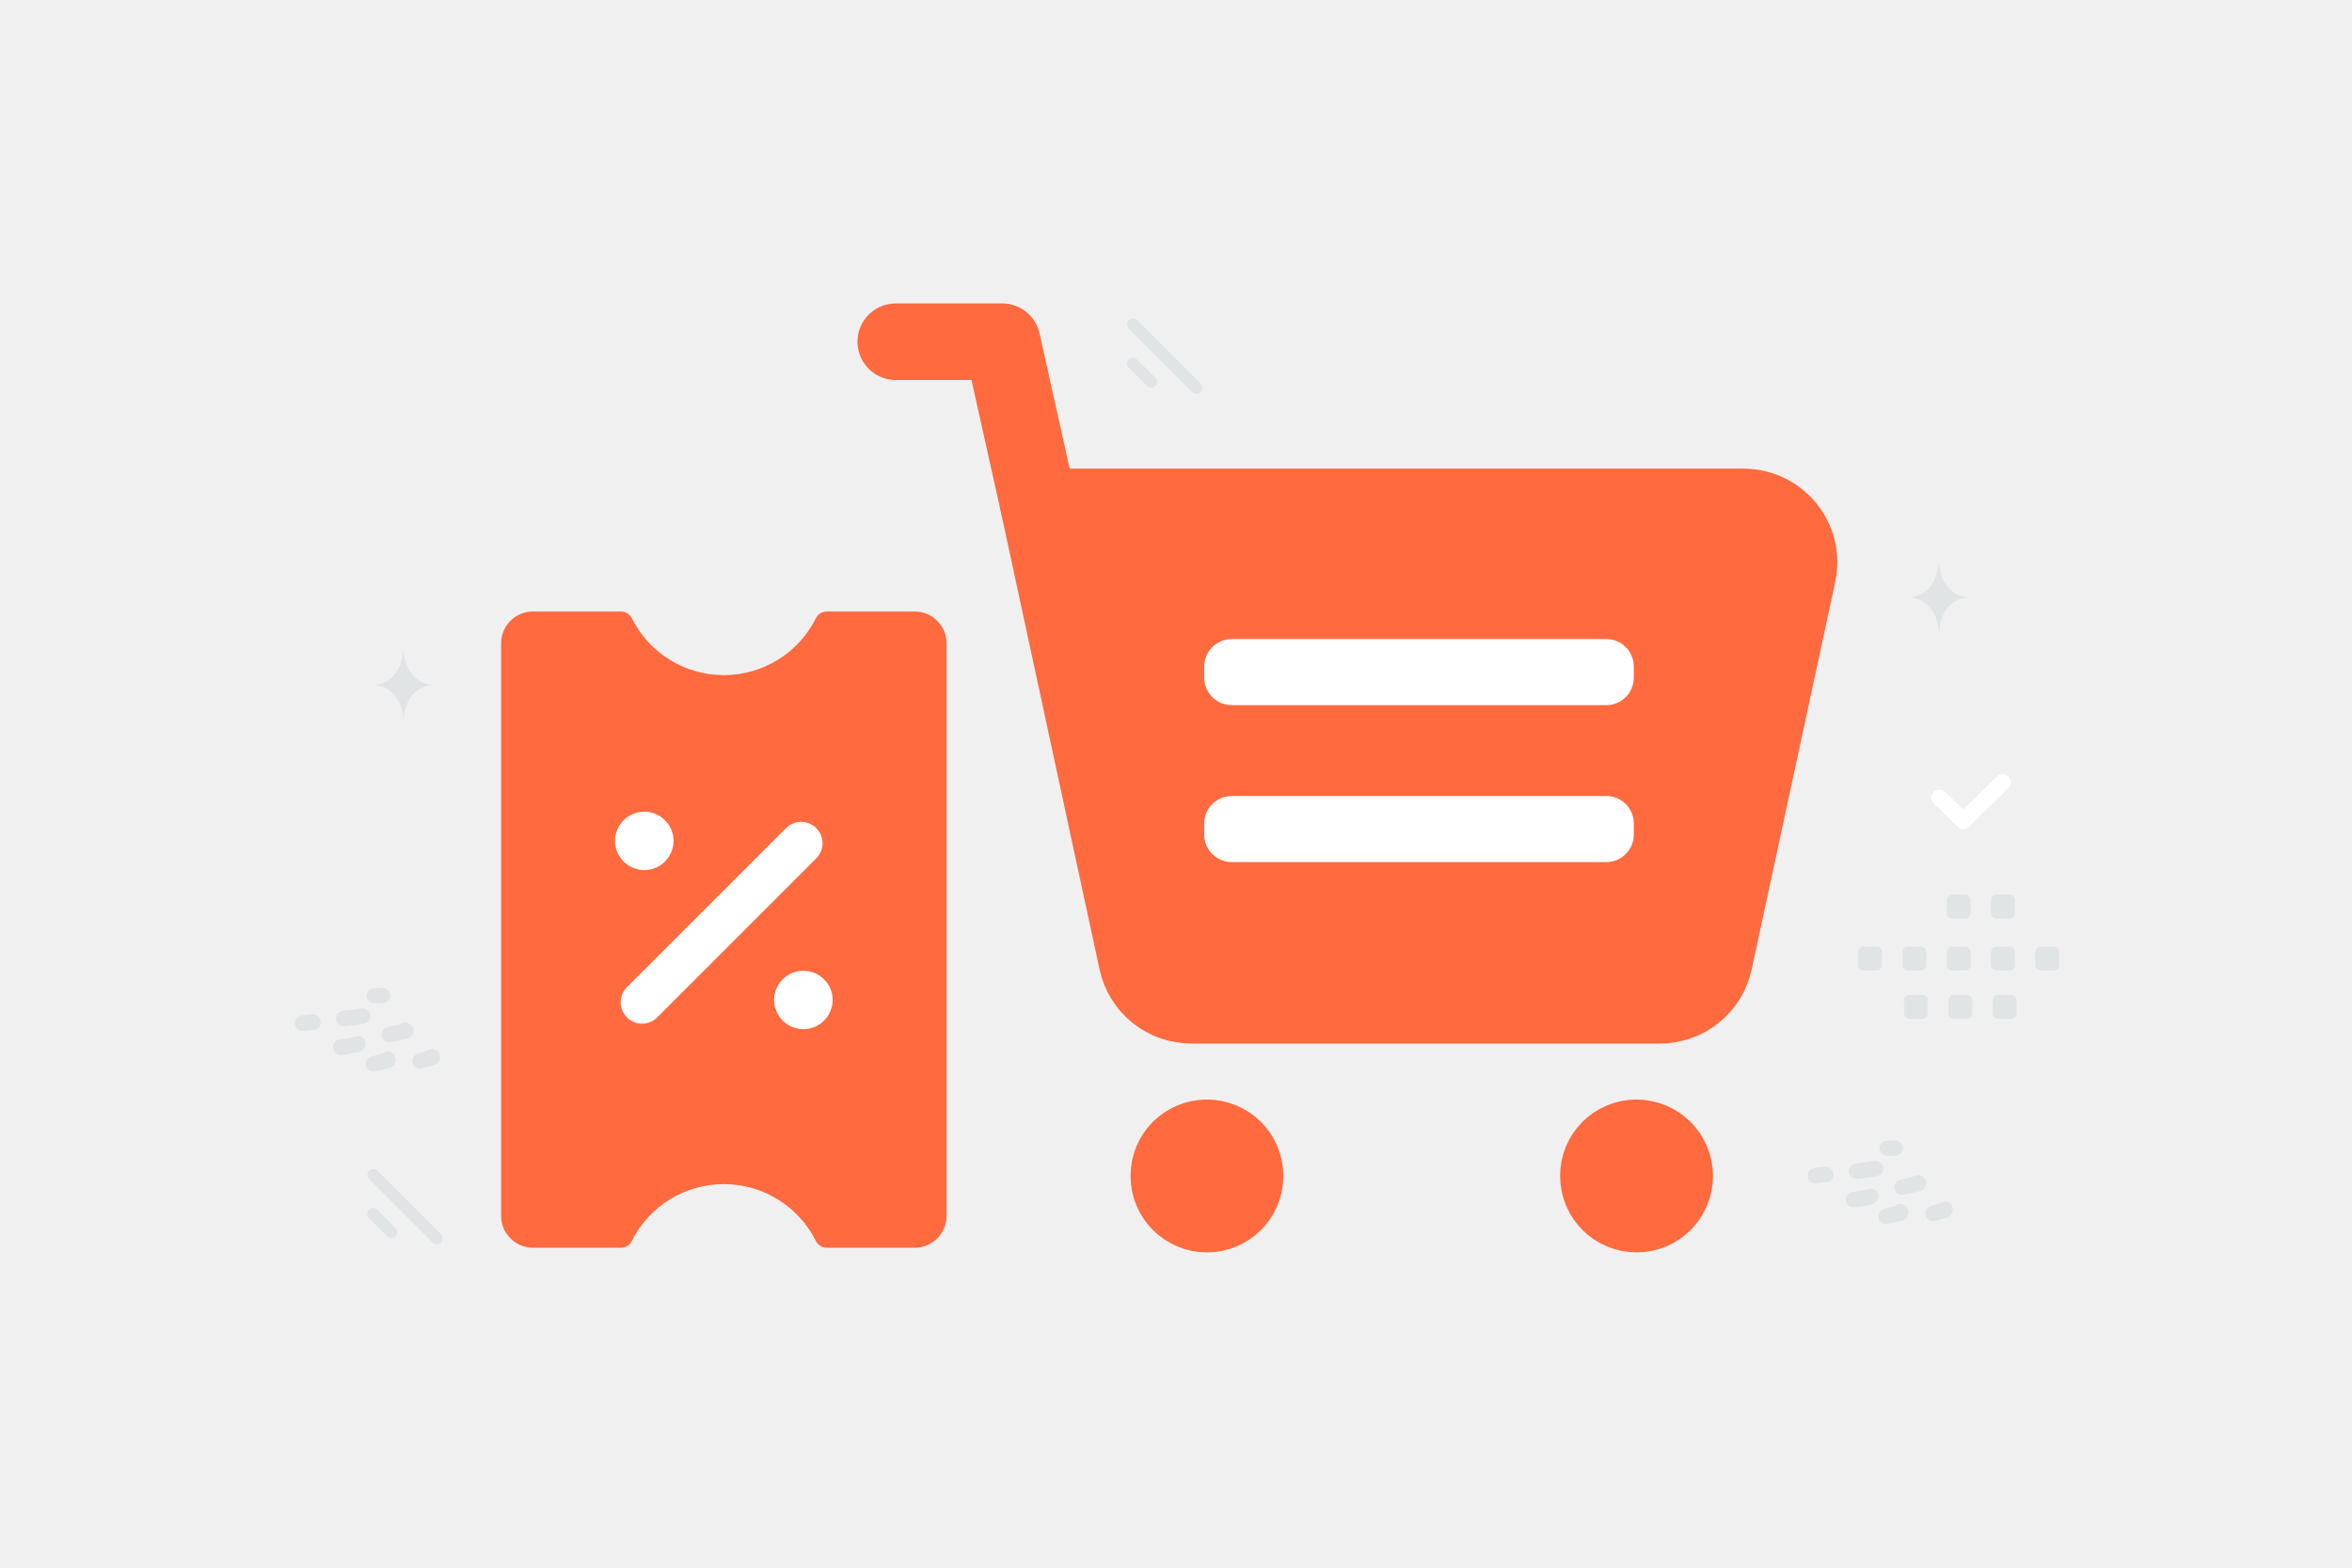
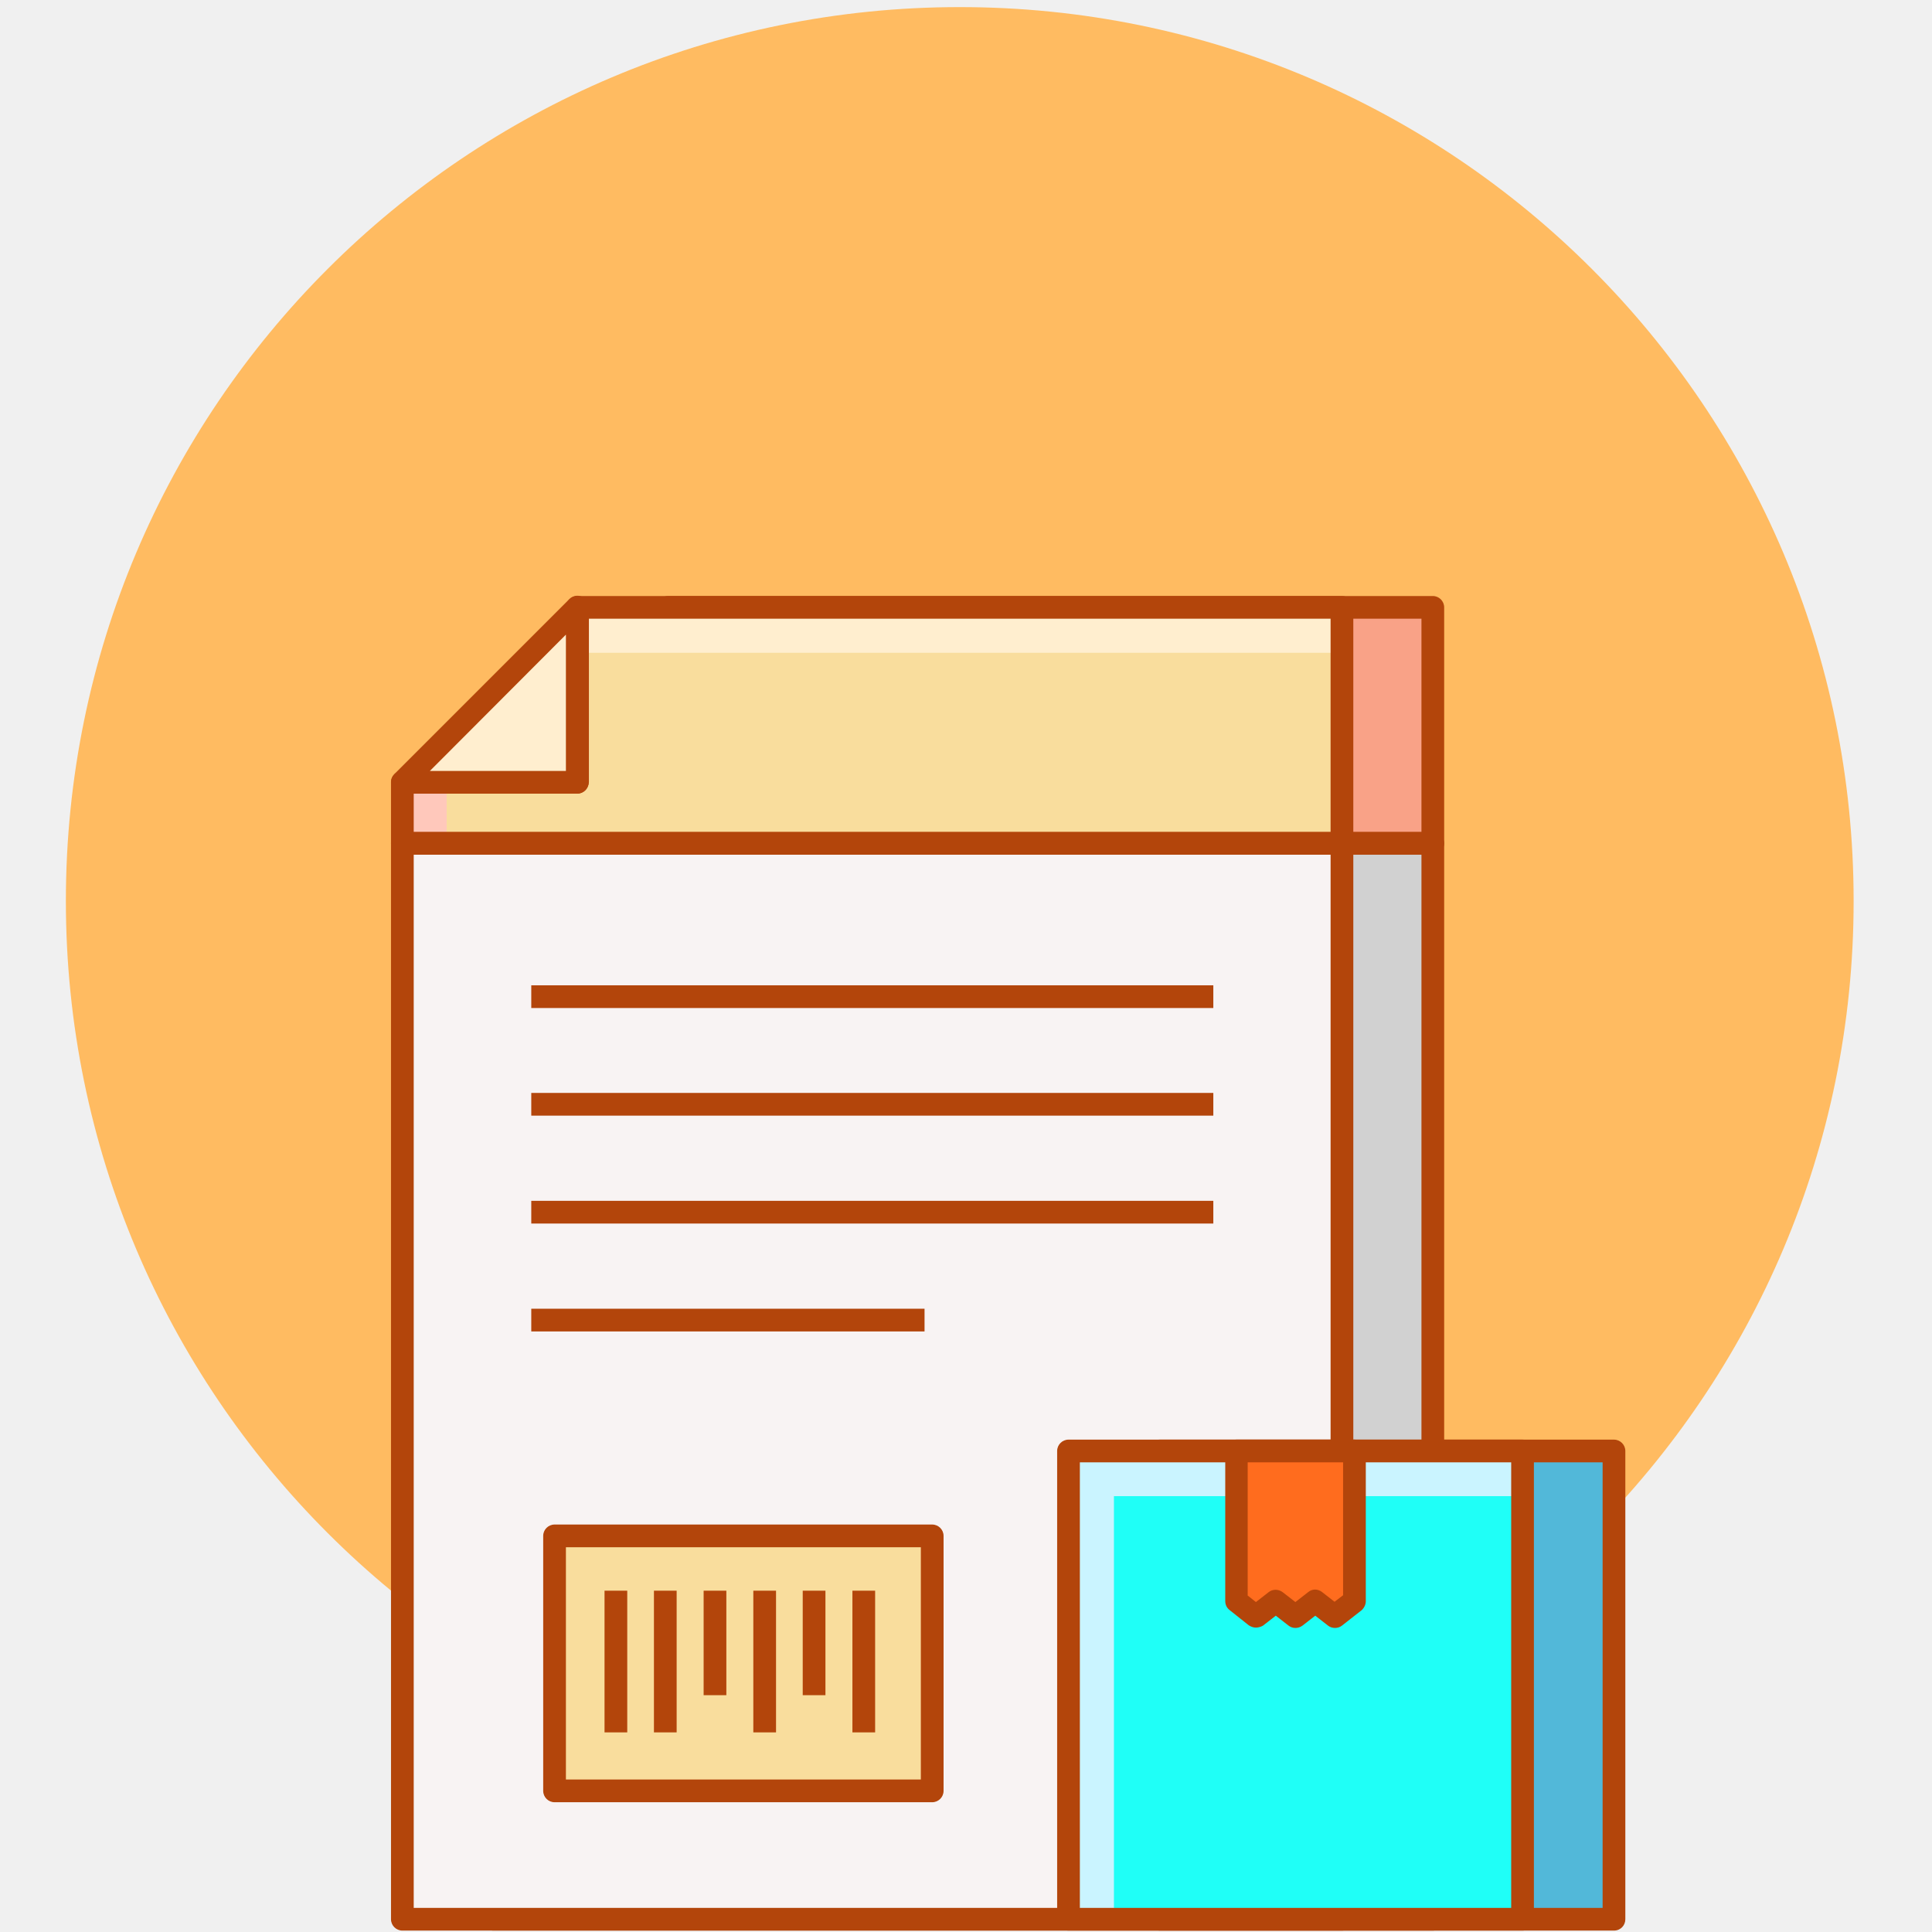
- <svg xmlns="http://www.w3.org/2000/svg" width="900" height="600" viewBox="0 0 900 600" fill="none">
-   <path fill="transparent" d="M0 0h900v600H0z" />
-   <path d="m397.561 194.011-14.079-63.227h-40.718" stroke="#ff6a3e" stroke-width="29.305" stroke-linecap="round" stroke-linejoin="round" />
-   <path fill-rule="evenodd" clip-rule="evenodd" d="M435.08 368.001 397.56 194.01h269.538c13.564 0 23.657 12.44 20.825 25.643L655.94 368.001c-2.108 9.77-10.775 16.742-20.826 16.742h-179.23c-10.029 0-18.696-6.972-20.804-16.742z" fill="#ff6a3e" stroke="#ff6a3e" stroke-width="29.305" stroke-linecap="round" stroke-linejoin="round" />
-   <path d="M626.175 439.803c-5.672 0-10.275 4.603-10.22 10.274 0 5.672 4.603 10.275 10.274 10.275 5.672 0 10.275-4.603 10.275-10.275-.028-5.671-4.631-10.274-10.329-10.274m-164.375 0c-5.672 0-10.274 4.603-10.22 10.274-.027 5.672 4.576 10.275 10.247 10.275 5.672 0 10.274-4.603 10.274-10.275 0-5.671-4.602-10.274-10.301-10.274" stroke="#ff6a3e" stroke-width="37.956" stroke-linecap="round" stroke-linejoin="round" />
-   <path d="m766.381 299.388-15.145 14.753-9.092-8.85" stroke="#fff" stroke-width="6.209" stroke-linecap="round" stroke-linejoin="round" />
-   <rect x="460.787" y="244.592" width="164.389" height="25.291" rx="10.538" fill="#fff" />
-   <rect x="460.787" y="304.657" width="164.389" height="25.291" rx="10.538" fill="#fff" />
-   <path d="M742.006 215.407h-.161c-.952 13.01-10.986 13.211-10.986 13.211s11.064.208 11.064 15.241c0-15.033 11.065-15.241 11.065-15.241s-10.03-.201-10.982-13.211zm-587.562 33.54h-.16c-.953 13.01-10.987 13.21-10.987 13.21s11.065.209 11.065 15.242c0-15.033 11.064-15.242 11.064-15.242s-10.029-.2-10.982-13.21z" fill="#E1E4E5" />
-   <path fill-rule="evenodd" clip-rule="evenodd" d="M713.118 362.283h4.892c1.182 0 2.135.962 2.135 2.135v4.891a2.137 2.137 0 0 1-2.135 2.135h-4.892a2.144 2.144 0 0 1-2.135-2.135v-4.891a2.13 2.13 0 0 1 2.135-2.135zm16.958 0h4.892c1.172 0 2.135.962 2.135 2.135v4.891a2.137 2.137 0 0 1-2.135 2.135h-4.892a2.143 2.143 0 0 1-2.134-2.135v-4.891c0-1.173.962-2.135 2.134-2.135zm16.97 0h4.891c1.173 0 2.135.962 2.135 2.135v4.891a2.136 2.136 0 0 1-2.135 2.135h-4.891a2.143 2.143 0 0 1-2.135-2.135v-4.891a2.13 2.13 0 0 1 2.135-2.135zm16.959 0h4.891c1.173 0 2.135.962 2.135 2.135v4.891a2.136 2.136 0 0 1-2.135 2.135h-4.891a2.145 2.145 0 0 1-2.145-2.135v-4.891a2.158 2.158 0 0 1 2.145-2.135zm16.959 0h4.891c1.183 0 2.145.962 2.145 2.135v4.891a2.139 2.139 0 0 1-2.145 2.135h-4.891a2.143 2.143 0 0 1-2.135-2.135v-4.891c0-1.173.962-2.135 2.135-2.135zm-50.265 18.492h4.891c1.173 0 2.135.962 2.135 2.135v4.901a2.143 2.143 0 0 1-2.135 2.135h-4.891a2.136 2.136 0 0 1-2.135-2.135v-4.891a2.132 2.132 0 0 1 2.135-2.145zm16.959 0h4.891c1.173 0 2.135.962 2.135 2.135v4.901a2.143 2.143 0 0 1-2.135 2.135h-4.891a2.143 2.143 0 0 1-2.135-2.135v-4.891a2.132 2.132 0 0 1 2.135-2.145zm16.959 0h4.891c1.183 0 2.145.962 2.145 2.135v4.901a2.145 2.145 0 0 1-2.145 2.135h-4.891a2.143 2.143 0 0 1-2.135-2.135v-4.891c0-1.183.962-2.145 2.135-2.145zm-17.571-38.358h4.891c1.173 0 2.135.962 2.135 2.134v4.892a2.137 2.137 0 0 1-2.135 2.135h-4.891a2.144 2.144 0 0 1-2.135-2.135v-4.892a2.13 2.13 0 0 1 2.135-2.134zm16.959 0h4.891c1.173 0 2.135.962 2.135 2.134v4.892a2.137 2.137 0 0 1-2.135 2.135h-4.891a2.146 2.146 0 0 1-2.145-2.135v-4.892a2.158 2.158 0 0 1 2.145-2.134z" fill="#E1E4E5" />
-   <path fill-rule="evenodd" clip-rule="evenodd" d="M237.57 477.543h-33.652c-6.721 0-12.175-5.454-12.175-12.175V246.216c0-6.721 5.454-12.175 12.175-12.175h33.652c1.766 0 3.373.998 4.164 2.568a39.372 39.372 0 0 0 35.235 21.782 39.395 39.395 0 0 0 35.235-21.782 4.663 4.663 0 0 1 4.164-2.568h33.652c6.72 0 12.175 5.454 12.175 12.175v219.152c0 6.721-5.455 12.175-12.175 12.175h-33.652a4.663 4.663 0 0 1-4.164-2.568l-.28-.536a39.376 39.376 0 0 0-34.955-21.246 39.397 39.397 0 0 0-35.235 21.769v.012a4.662 4.662 0 0 1-4.164 2.569z" fill="#ff6a3e" />
-   <path d="m245.681 383.604 60.876-60.875m.838 56.978a3.027 3.027 0 0 0-3.032 3.044 3.045 3.045 0 0 0 6.088 0 3.047 3.047 0 0 0-3.056-3.044m-60.876-60.876a3.027 3.027 0 0 0-3.032 3.044 3.045 3.045 0 0 0 6.088 0 3.048 3.048 0 0 0-3.056-3.044" stroke="#fff" stroke-width="16.364" stroke-linecap="round" stroke-linejoin="round" />
-   <rect x="142.884" y="446.457" width="38.917" height="4.534" rx="2.267" transform="rotate(45 142.884 446.457)" fill="#E1E4E5" />
-   <rect x="142.777" y="461.376" width="14.45" height="4.534" rx="2.267" transform="rotate(45 142.777 461.376)" fill="#E1E4E5" />
-   <rect x="433.559" y="121" width="38.917" height="4.534" rx="2.267" transform="rotate(45 433.559 121)" fill="#E1E4E5" />
-   <rect x="433.452" y="135.919" width="14.45" height="4.534" rx="2.267" transform="rotate(45 433.452 135.919)" fill="#E1E4E5" />
-   <path d="M130.19 392.443c-1.049-.518-1.709-1.656-1.62-2.791a2.964 2.964 0 0 1 2.116-2.629c.326-.094.672-.129 1.012-.166 2.039-.231 4.08-.424 6.084-.901a3.214 3.214 0 0 1 2.544.429c1.041.664 1.504 1.639 1.375 2.839-.132 1.207-.839 2.033-1.977 2.464-.211.08-.44.137-.663.169-2.338.345-4.674.727-7.036.904-.646.048-1.257-.029-1.835-.318zm9.426 8.333c-.438.903-1.184 1.509-2.116 1.743-2.293.568-4.609 1.096-6.979 1.19-2.164.082-3.607-1.948-2.897-3.966.406-1.155 1.298-1.809 2.49-1.935 1.538-.159 3.031-.499 4.549-.747.483-.08.932-.249 1.392-.397a2.945 2.945 0 0 1 3.176.91 2.92 2.92 0 0 1 .385 3.202zm6.697-6.042c.387-.786 1.01-1.289 1.842-1.537 1.255-.38 2.527-.68 3.811-.931a6.478 6.478 0 0 0 1.69-.549 3.167 3.167 0 0 1 4.345 1.617c.679 1.641-.136 3.442-1.86 4.087a4.348 4.348 0 0 1-.738.218c-1.904.333-3.79.762-5.672 1.207-1.166.274-2.204.005-3.015-.916-.792-.903-.938-2.112-.403-3.196zm3.297 7.969c1.255.663 1.749 1.675 1.766 2.927.017 1.238-.547 2.193-1.636 2.799a5.061 5.061 0 0 1-1.273.485c-1.552.374-3.096.76-4.648 1.134-.99.234-1.936.125-2.753-.527-.898-.72-1.283-1.678-1.074-2.81.217-1.192.955-1.995 2.119-2.35.9-.271 1.812-.494 2.733-.705.695-.16 1.344-.357 1.953-.788.903-.649 1.915-.6 2.813-.165zm18.458 3.253c-.309.631-.772 1.129-1.415 1.429-.364.168-.732.32-1.116.414-1.297.323-2.584.68-3.871 1.037-1.949.539-3.733-.71-3.838-2.643-.066-1.212.615-2.301 1.805-2.85.883-.408 1.824-.645 2.764-.868.503-.12.969-.28 1.418-.549 1.216-.728 2.585-.551 3.617.416.977.918 1.237 2.385.636 3.614zm-54.921-15.694c.343-.629.803-1.078 1.415-1.358a4.064 4.064 0 0 1 1.31-.374c1.215-.114 2.435-.268 3.656-.322 2.213-.093 3.719 1.868 3.021 3.935-.364 1.083-1.176 1.721-2.288 1.943-.357.072-.735.069-1.101.114-.986.114-1.981.16-2.967.317-1.167.188-2.136-.247-2.816-1.216-.688-.967-.702-2.01-.23-3.039zm34.429-11.909c1.16.595 1.772 1.659 1.683 2.837-.098 1.266-.764 2.112-1.931 2.572-.26.106-.549.183-.826.194a71.727 71.727 0 0 1-3.242.094 2.848 2.848 0 0 1-1.681-.555c-1-.73-1.449-1.919-1.157-3.088.301-1.186 1.236-2.098 2.437-2.212 1.186-.114 2.387-.114 3.579-.139a2.18 2.18 0 0 1 1.138.297zm561.48 72.474c-1.049-.518-1.709-1.656-1.62-2.791a2.963 2.963 0 0 1 2.116-2.629c.326-.095.672-.129 1.012-.166 2.039-.231 4.08-.425 6.084-.902a3.21 3.21 0 0 1 2.544.43c1.041.664 1.504 1.639 1.375 2.839-.132 1.207-.839 2.033-1.977 2.464a3.1 3.1 0 0 1-.663.168c-2.338.346-4.674.728-7.036.905-.646.048-1.257-.029-1.835-.318zm9.426 8.332c-.438.904-1.184 1.51-2.116 1.744-2.293.568-4.609 1.096-6.979 1.19-2.164.082-3.607-1.948-2.897-3.966.406-1.155 1.298-1.809 2.49-1.935 1.538-.16 3.031-.499 4.549-.748.483-.079.932-.248 1.392-.397a2.949 2.949 0 0 1 3.176.91 2.92 2.92 0 0 1 .385 3.202zm6.697-6.041c.387-.786 1.01-1.289 1.842-1.537 1.255-.38 2.527-.68 3.811-.931.586-.115 1.146-.277 1.69-.549a3.167 3.167 0 0 1 4.345 1.617c.68 1.641-.136 3.442-1.86 4.087a4.27 4.27 0 0 1-.737.217c-1.904.334-3.791.763-5.673 1.208-1.166.274-2.204.005-3.015-.916-.792-.903-.937-2.113-.403-3.196zm3.297 7.968c1.255.664 1.749 1.676 1.766 2.928.017 1.238-.547 2.193-1.636 2.799a5.1 5.1 0 0 1-1.273.485c-1.552.374-3.096.76-4.648 1.134-.989.234-1.936.125-2.753-.527-.898-.721-1.283-1.679-1.074-2.811.217-1.192.955-1.995 2.119-2.349.9-.271 1.812-.494 2.733-.705.695-.16 1.344-.357 1.953-.789.903-.648 1.915-.599 2.813-.165zm18.458 3.254c-.309.631-.772 1.129-1.415 1.429-.364.168-.732.32-1.116.414-1.298.322-2.584.679-3.871 1.036-1.949.54-3.733-.71-3.838-2.642-.066-1.212.615-2.301 1.804-2.85.884-.409 1.825-.646 2.765-.868.503-.12.969-.28 1.418-.549 1.216-.728 2.585-.551 3.617.416.977.918 1.237 2.384.636 3.614zm-54.921-15.694c.343-.629.803-1.078 1.415-1.358a4.064 4.064 0 0 1 1.31-.374c1.215-.114 2.435-.268 3.656-.322 2.213-.094 3.719 1.868 3.021 3.935-.364 1.083-1.176 1.72-2.288 1.943-.357.071-.735.068-1.101.114-.986.114-1.981.16-2.967.317-1.167.188-2.136-.247-2.816-1.216-.688-.967-.702-2.01-.23-3.039zm34.429-11.909c1.16.595 1.772 1.659 1.683 2.837-.098 1.266-.764 2.112-1.931 2.572-.26.106-.549.183-.826.194a73.224 73.224 0 0 1-3.242.094 2.848 2.848 0 0 1-1.681-.555c-1-.73-1.449-1.919-1.157-3.088.301-1.187 1.236-2.098 2.437-2.212 1.186-.114 2.387-.114 3.579-.139a2.17 2.17 0 0 1 1.138.297z" fill="#E1E4E5" />
+ <svg xmlns="http://www.w3.org/2000/svg" version="1.1" id="레이어_1" x="0px" y="0px" viewBox="0 0 680.4 680.4" style="enable-background:new 0 0 680.4 680.4;" xml:space="preserve">
+   <style type="text/css">
+ 	.st0{fill:#FFBB61;}
+ 	.st1{fill:#F9A287;}
+ 	.st2{fill:#B3450B;}
+ 	.st3{fill:#D1D1D1;}
+ 	.st4{fill:#F9DD9D;}
+ 	.st5{fill:#FFC8BB;}
+ 	.st6{fill:#FFEECF;}
+ 	.st7{fill:#F8F3F3;}
+ 	.st8{fill:#52B8D9;}
+ 	.st9{fill:#1FFFF7;stroke:#000000;stroke-width:0.866;stroke-miterlimit:10;}
+ 	.st10{fill:#CAF4FF;}
+ 	.st11{fill:#FF6C1E;stroke:#000000;stroke-width:0.866;stroke-miterlimit:10;}
+ </style>
+   <circle class="st0" cx="338" cy="317.3" r="314.8" />
+   <path class="st1" d="M235.3,213.9v61.6h-61.6V297h330.9v-83.1H235.3z" />
+   <path class="st2" d="M504.6,301H173.7c-2.2,0-4-1.8-4-4v-21.5c0-2.2,1.8-4,4-4h57.6v-57.6c0-2.2,1.8-4,4-4h269.3c2.2,0,4,1.8,4,4  V297C508.6,299.2,506.8,301,504.6,301z M177.7,293h322.9v-75.1H239.3v57.6c0,2.2-1.8,4-4,4h-57.6V293z" />
+   <path class="st3" d="M173.7,297h330.9v378.9H173.7V297z" />
+   <path class="st2" d="M504.6,679.9H173.7c-2.2,0-4-1.8-4-4V297c0-2.2,1.8-4,4-4h330.9c2.2,0,4,1.8,4,4v378.9  C508.6,678.1,506.8,679.9,504.6,679.9z M177.7,671.9h322.9V301H177.7V671.9z" />
+   <path class="st4" d="M203.3,213.9v61.6h-61.6V297h330.9v-83.1H203.3z" />
+   <path class="st5" d="M141.7,275.5h15.6V297h-15.6V275.5z" />
+   <path class="st6" d="M203.3,213.9h269.3v16H203.3V213.9z" />
+   <path class="st2" d="M472.6,301H141.7c-2.2,0-4-1.8-4-4v-21.5c0-2.2,1.8-4,4-4h57.6v-57.6c0-2.2,1.8-4,4-4h269.3c2.2,0,4,1.8,4,4  V297C476.6,299.2,474.9,301,472.6,301z M145.7,293h322.9v-75.1H207.3v57.6c0,2.2-1.8,4-4,4h-57.6V293z" />
+   <path class="st6" d="M203.3,213.9l-61.6,61.6h61.6V213.9z" />
+   <path class="st2" d="M203.3,279.5h-61.6c-1.6,0-3.1-1-3.7-2.5c-0.6-1.5-0.3-3.2,0.9-4.4l61.6-61.6c1.2-1.2,2.9-1.5,4.4-0.9  c1.5,0.6,2.5,2.1,2.5,3.7v61.6C207.3,277.7,205.5,279.5,203.3,279.5z M151.4,271.5h47.9v-48L151.4,271.5z" />
+   <path class="st7" d="M141.7,297h330.9v378.9H141.7V297z" />
+   <path class="st2" d="M472.6,679.9H141.7c-2.2,0-4-1.8-4-4V297c0-2.2,1.8-4,4-4h330.9c2.2,0,4,1.8,4,4v378.9  C476.6,678.1,474.9,679.9,472.6,679.9z M145.7,671.9h322.9V301H145.7V671.9z" />
+   <path class="st8" d="M408.5,511h159.9v164.9H408.5V511z" />
+   <path class="st2" d="M568.4,679.9H408.5c-2.2,0-4-1.8-4-4V511c0-2.2,1.8-4,4-4h159.9c2.2,0,4,1.8,4,4v164.9  C572.4,678.1,570.7,679.9,568.4,679.9z M412.5,671.9h151.9V515H412.5V671.9z" />
+   <path class="st9" d="M376.3,511h159.9v164.9H376.3V511z" />
+   <path class="st10" d="M392.3,526.9h143.9v-16H376.3v164.9h16V526.9z" />
+   <path class="st2" d="M536.2,679.9H376.3c-2.2,0-4-1.8-4-4V511c0-2.2,1.8-4,4-4h159.9c2.2,0,4,1.8,4,4v164.9  C540.2,678.1,538.4,679.9,536.2,679.9z M380.3,671.9h151.9V515H380.3V671.9z" />
+   <path class="st11" d="M477,563.8l-6.9,5.4l-6.9-5.4l-6.9,5.4l-6.9-5.4l-6.9,5.4l-6.9-5.4V511H477V563.8z" />
+   <path class="st2" d="M442.3,573.2c-0.9,0-1.7-0.3-2.5-0.8L433,567c-1-0.8-1.5-1.9-1.5-3.2V511c0-2.2,1.8-4,4-4H477c2.2,0,4,1.8,4,4  v52.9c0,1.2-0.6,2.4-1.5,3.2l-6.9,5.4c-1.4,1.1-3.5,1.1-4.9,0l-4.5-3.5l-4.5,3.5c-1.5,1.1-3.5,1.1-4.9,0l-4.5-3.5l-4.5,3.5  C444.1,572.9,443.2,573.2,442.3,573.2z M463.1,559.8c0.9,0,1.7,0.3,2.4,0.8l4.5,3.5l3-2.3V515h-33.6v46.9l2.9,2.3l4.5-3.5  c1.4-1.1,3.4-1.1,4.9,0l4.5,3.5l4.5-3.5C461.4,560.1,462.3,559.8,463.1,559.8z" />
+   <path class="st4" d="M195.3,540.9h133v89.8h-133V540.9z" />
+   <g>
+     <path class="st2" d="M328.3,634.7h-133c-2.2,0-4-1.8-4-4v-89.8c0-2.2,1.8-4,4-4h133c2.2,0,4,1.8,4,4v89.8   C332.3,632.9,330.5,634.7,328.3,634.7z M199.3,626.7h125v-81.8h-125V626.7z" />
+     <path class="st2" d="M212.9,560.2h8v49.9h-8V560.2z" />
+     <path class="st2" d="M230.3,560.2h8v49.9h-8V560.2z" />
+     <path class="st2" d="M247.8,560.2h8V597h-8V560.2z" />
+     <path class="st2" d="M265.3,560.2h8v49.9h-8V560.2z" />
+     <path class="st2" d="M282.7,560.2h8V597h-8V560.2z" />
+     <path class="st2" d="M300.2,560.2h8v49.9h-8V560.2z" />
+     <path class="st2" d="M187.1,347h240.2v8H187.1V347z" />
+     <path class="st2" d="M187.1,384.9h240.2v8H187.1V384.9z" />
+     <path class="st2" d="M187.1,422.9h240.2v8H187.1V422.9z" />
+     <path class="st2" d="M187.1,460.9h138.5v8H187.1V460.9z" />
+   </g>
</svg>
